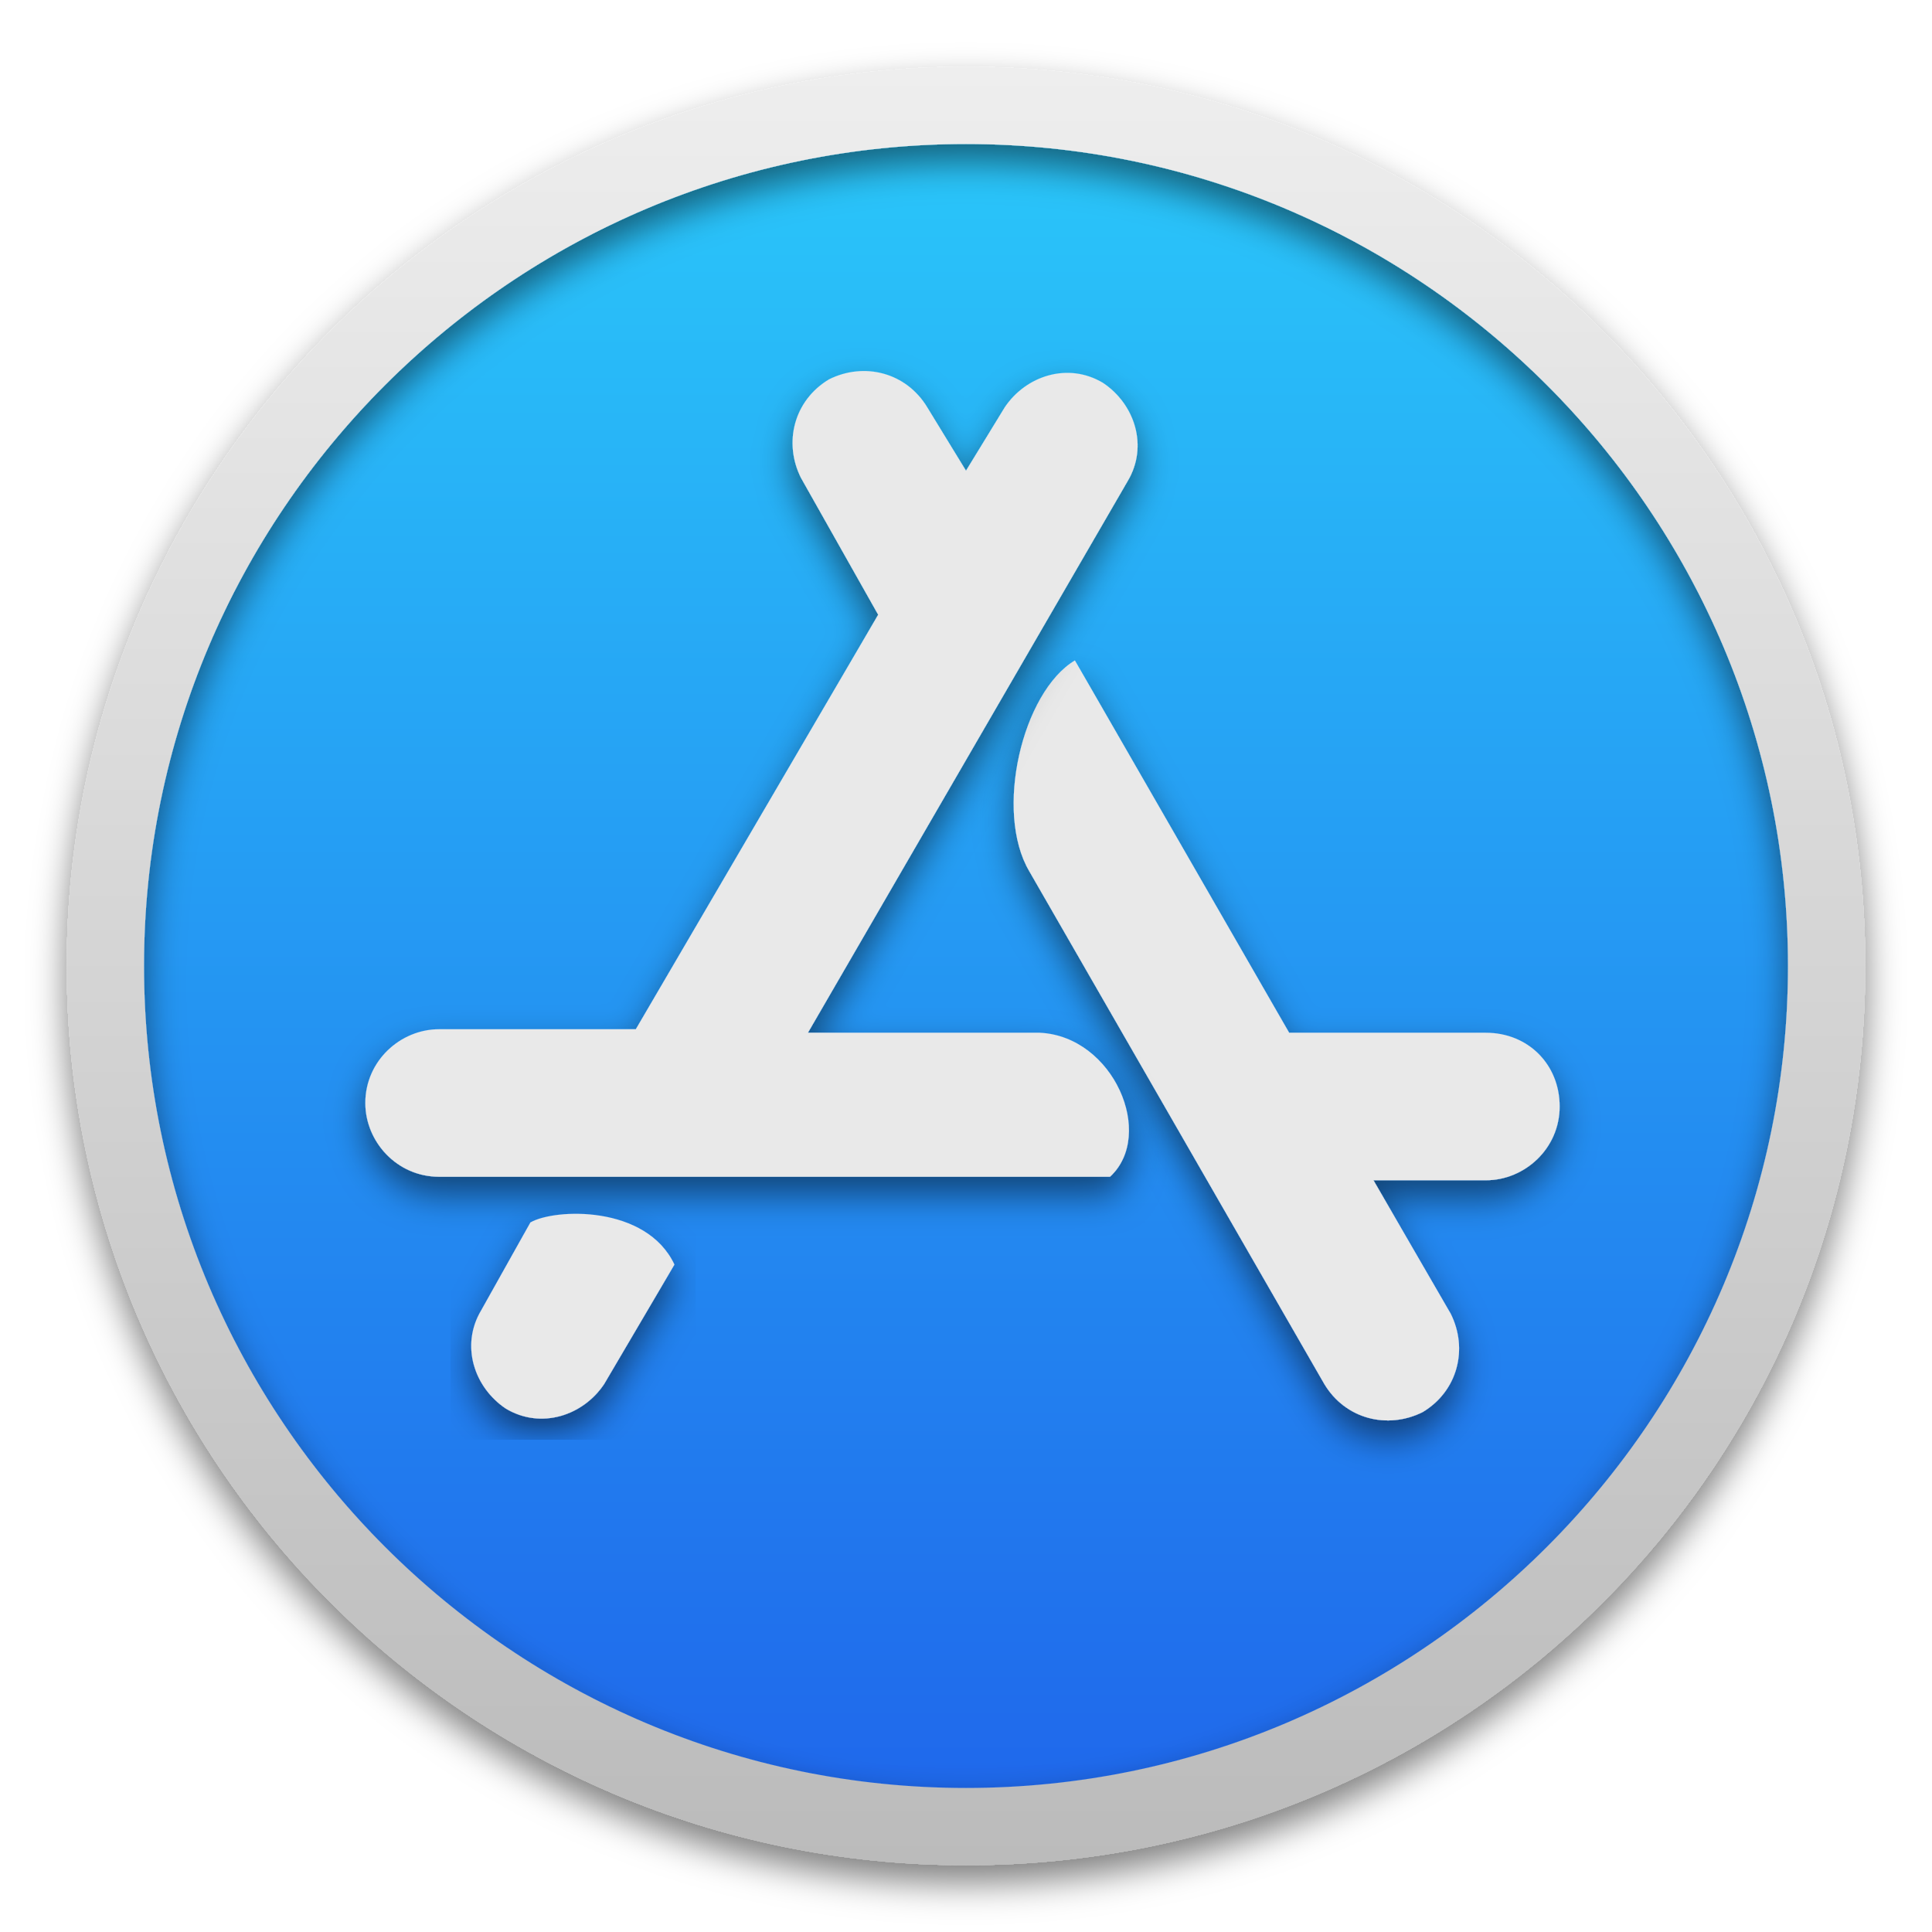
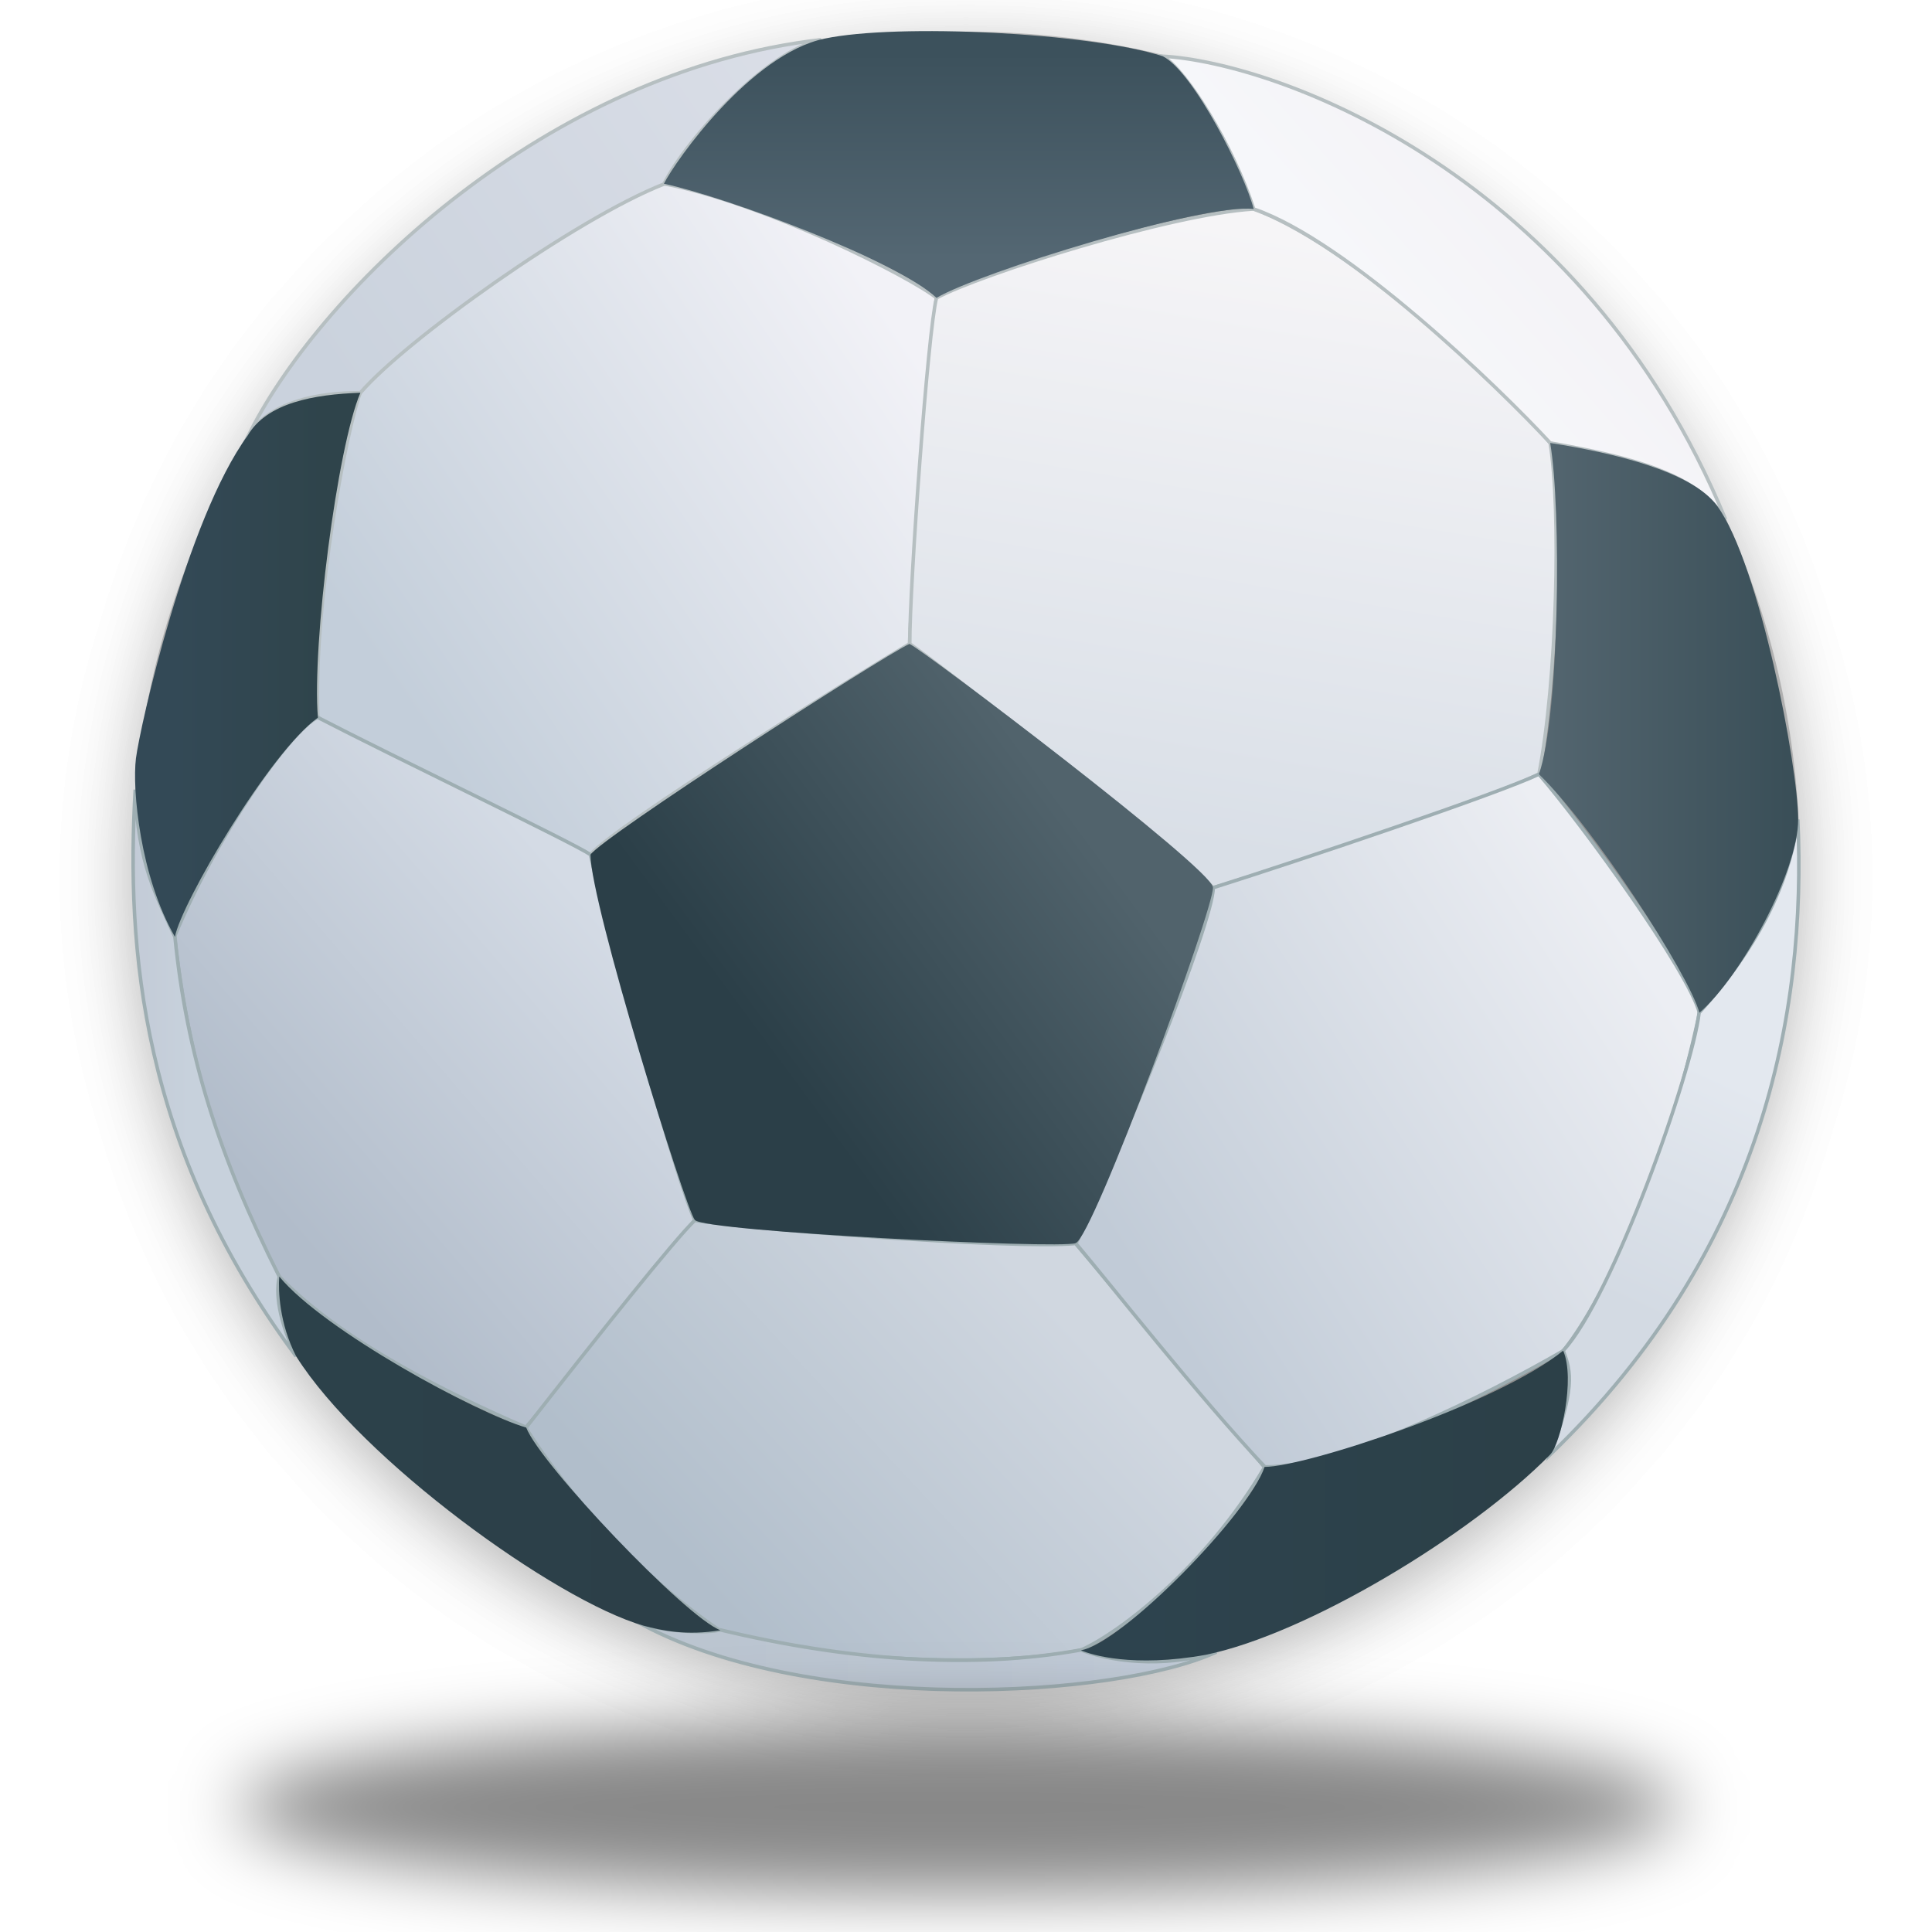
<svg xmlns="http://www.w3.org/2000/svg" viewBox="0 0 55 55">
  <style type="text/css">
- 		.st0{fill:url(#SVGID_1_);}
- 		.st1{fill:url(#SVGID_2_);filter:url(#defapp-filter-1);}
- 		.st2{fill:#E9E9E9;filter:url(#defapp-filter-1);}
+ 		.st0{fill:url(#SVGID_1_);stroke:#B6BFC1;stroke-width:0.1;stroke-miterlimit:10;}
+ 		.st1{fill:url(#SVGID_2_);stroke:#B6BFC1;stroke-width:0.1;stroke-miterlimit:10;}
+ 		.st2{fill:url(#SVGID_3_);stroke:#9EAEB2;stroke-width:0.1;stroke-miterlimit:10;}
+ 		.st3{fill:url(#SVGID_4_);stroke:#9EAEB2;stroke-width:0.1;stroke-miterlimit:10;}
+ 		.st4{fill:url(#SVGID_5_);stroke:#9EAEB2;stroke-width:0.1;stroke-miterlimit:10;}
+ 		.st5{fill:url(#SVGID_6_);stroke:#9EAEB2;stroke-width:0.1;stroke-miterlimit:10;}
+ 		.st6{fill:url(#SVGID_7_);stroke:#9EAEB2;stroke-width:0.1;stroke-miterlimit:10;}
+ 		.st7{fill:url(#SVGID_8_);stroke:#B6BFC1;stroke-width:0.1;stroke-miterlimit:10;}
+ 		.st8{fill:url(#SVGID_9_);stroke:#B6BFC1;stroke-width:0.1;stroke-miterlimit:10;}
+ 		.st9{fill:url(#SVGID_10_);stroke:#9EAEB2;stroke-width:0.1;stroke-miterlimit:10;}
+ 		.st10{fill:url(#SVGID_11_);}
+ 		.st11{fill:url(#SVGID_12_);}
+ 		.st12{fill:url(#SVGID_13_);}
+ 		.st13{fill:url(#SVGID_14_);}
+ 		.st14{fill:url(#SVGID_15_);}
+ 		.st15{fill:url(#SVGID_16_);}
+ 		.st16{fill:#0007;filter:blur(1px);}
+ 		.st17{fill:#0003;filter:url(#dropshadow);}
	</style>
-   <linearGradient id="SVGID_1_" gradientUnits="userSpaceOnUse" x1="27.5" y1="2.999" x2="27.5" y2="52.001">
-     <stop offset="0" style="stop-color:#2AC8FA" />
-     <stop offset="1" style="stop-color:#1F66EB" />
-   </linearGradient>
-   <linearGradient id="SVGID_2_" gradientUnits="userSpaceOnUse" x1="27.5" y1="1.934" x2="27.5" y2="53.066">
-     <stop offset="0" style="stop-color:#eee" />
-     <stop offset="1" style="stop-color:#bbb" />
-   </linearGradient>
-   <filter filterUnits="objectBoundingBox" id="defapp-filter-1">
+   <filter filterUnits="objectBoundingBox" id="dropshadow">
    <feOffset dx="0" dy=".5" in="SourceAlpha" result="defappShadowOffsetOuter1" />
-     <feGaussianBlur stdDeviation=".5" in="defappShadowOffsetOuter1" result="defappShadowBlurOuter1" />
-     <feColorMatrix values="0 0 0 0 0   0 0 0 0 0   0 0 0 0 0  0 0 0 0.5 0" type="matrix" in="defappShadowBlurOuter1" result="defappShadowMatrixOuter1" />
+     <feGaussianBlur stdDeviation="1" in="defappShadowOffsetOuter1" result="defappShadowBlurOuter1" />
+     <feColorMatrix values="0 0 0 0 0   0 0 0 0 0   0 0 0 0 0  0 0 0 1.5 0" type="matrix" in="defappShadowBlurOuter1" result="defappShadowMatrixOuter1" />
    <feMerge>
      <feMergeNode in="defappShadowMatrixOuter1" />
      <feMergeNode in="SourceGraphic" />
    </feMerge>
  </filter>
-   <circle class="st0" cx="27.5" cy="27.5" r="24.5" />
-   <path class="st1" d="M27.5,1.9C13.4,1.9,1.9,13.4,1.9,27.5s11.4,25.6,25.6,25.6s25.6-11.4,25.6-25.6S41.6,1.9,27.5,1.9z M27.5,50.9 c-12.9,0-23.4-10.5-23.4-23.4S14.6,4.1,27.5,4.1s23.4,10.5,23.4,23.4S40.4,50.9,27.5,50.9z" />
-   <path class="st2" d="M42.3,29.4h-5.6l-6.1-10.6c-1.5,0.9-2.3,4.3-1.3,6l8.4,14.6c0.6,1,1.8,1.3,2.8,0.8c1-0.6,1.3-1.8,0.8-2.8 l-2.2-3.8h3.2c1.1,0,2.1-0.9,2.1-2.1C44.4,30.3,43.5,29.4,42.3,29.4z" />
-   <path class="st2" d="M29.6,29.4H23l9.1-15.7c0.6-1,0.2-2.2-0.7-2.8c-1-0.6-2.2-0.2-2.8,0.7l-1.1,1.8l-1.1-1.8 c-0.6-1-1.8-1.3-2.8-0.8c-1,0.6-1.3,1.8-0.8,2.8l2.2,3.9l-6.9,11.8h-5.6c-1.1,0-2.1,0.9-2.1,2.1c0,1.1,0.9,2.1,2.1,2.1h19.1 C32.9,32.3,31.7,29.5,29.6,29.4z" />
-   <path class="st2" d="M15.1,34.8l-1.4,2.5c-0.6,1-0.2,2.2,0.7,2.8c1,0.6,2.2,0.2,2.8-0.7l2-3.4C18.4,34.3,15.8,34.4,15.1,34.8z" />
+   <ellipse class="st17" cx="27.5" cy="24.48" rx="23.73" ry="23.58" />
+   <g>
+     <linearGradient id="SVGID_1_" gradientUnits="userSpaceOnUse" x1="11" y1="19.254" x2="25.593" y2="9.365">
+       <stop offset="0" style="stop-color:#C3CEDA" />
+       <stop offset="1" style="stop-color:#F2F2F7" />
+     </linearGradient>
+     <path class="st0" d="M26.66,8.48c-0.28,1.68-0.74,8.94-0.77,9.85c-1.43,0.85-8.42,5.2-9.08,6c-2.01-1.07-6.66-3.06-7.76-3.91    c-0.14-3.28,0.83-8.28,1.21-9.25c1.51-1.73,6.85-5.48,8.64-5.94C21.79,5.78,25.95,7.9,26.66,8.48z" />
+     <linearGradient id="SVGID_2_" gradientUnits="userSpaceOnUse" x1="33.767" y1="24.021" x2="36.666" y2="6.702">
+       <stop offset="0" style="stop-color:#D9DFE7" />
+       <stop offset="1" style="stop-color:#F6F5F7" />
+     </linearGradient>
+     <path class="st1" d="M26.66,8.48c1.21-0.66,6.66-2.39,9.03-2.53c3.19,1.17,8.04,6.11,8.44,6.66c0.31,1.9,0.2,6.76-0.32,9.43    c-2.06,0.97-8.67,3.06-9.27,3.23c-2.24-2.06-7.87-6.4-8.64-6.94C25.89,16.71,26.42,9.36,26.66,8.48z" />
+     <linearGradient id="SVGID_3_" gradientUnits="userSpaceOnUse" x1="7.641" y1="34.276" x2="17.1" y2="26.128">
+       <stop offset="0" style="stop-color:#B1BCCA" />
+       <stop offset="1" style="stop-color:#D4DBE5" />
+     </linearGradient>
+     <path class="st2" d="M16.81,24.33c0.56,2.69,2.57,9.58,2.97,10.4c-1.49,2.02-4.44,5.49-4.81,5.9c-2.14-0.92-5.27-2.45-7.03-4.3    c-1.68-3.05-2.59-6.25-2.97-9.67c1.2-2.91,3.3-5.86,4.07-6.24C11.26,21.57,16.33,24,16.81,24.33z" />
+     <linearGradient id="SVGID_4_" gradientUnits="userSpaceOnUse" x1="20.465" y1="45.614" x2="29.739" y2="36.947">
+       <stop offset="0" style="stop-color:#B1BECB" />
+       <stop offset="1" style="stop-color:#D0D7E0" />
+     </linearGradient>
+     <path class="st3" d="M19.78,34.74c1.23,0.22,9.03,0.83,10.84,0.66c1.86,2.19,4.77,5.67,5.38,6.37c-1.7,2.88-4.15,4.73-5.24,5.21    c-2.87,0.56-7.75,0.22-10.26-0.56c-2.19-1.46-4.34-3.87-5.53-5.77C17.04,38,19.22,35.27,19.78,34.74z" />
+     <linearGradient id="SVGID_5_" gradientUnits="userSpaceOnUse" x1="32.423" y1="36.452" x2="46.66" y2="27.236">
+       <stop offset="0" style="stop-color:#C1CBD7" />
+       <stop offset="1" style="stop-color:#ECEEF3" />
+     </linearGradient>
+     <path class="st4" d="M30.63,35.4c1.31-2.73,3.89-9.11,3.91-10.13c2.56-0.81,8.09-2.67,9.27-3.23c1.31,1.52,4.24,5.59,4.57,6.79    c-0.88,4.21-2.63,8.05-3.87,9.62c-2.18,1.26-6.26,3.32-8.5,3.31C34.12,39.75,31.65,36.61,30.63,35.4z" />
+     <linearGradient id="SVGID_6_" gradientUnits="userSpaceOnUse" x1="18.316" y1="47.195" x2="34.624" y2="47.195">
+       <stop offset="0" style="stop-color:#BAC4CF" />
+       <stop offset="1" style="stop-color:#C1CBD8" />
+     </linearGradient>
+     <path class="st5" d="M30.77,46.97c1.12,0.42,2.64,0.45,3.86,0.06c-2.88,1.32-11.46,1.79-16.31-0.76c0.96,0.2,1.76,0.22,2.19,0.13    C24.13,47.27,27.7,47.53,30.77,46.97z" />
+     <linearGradient id="SVGID_7_" gradientUnits="userSpaceOnUse" x1="3.787" y1="30.542" x2="5.408" y2="30.542">
+       <stop offset="0" style="stop-color:#C3CBD7" />
+       <stop offset="1" style="stop-color:#C7D1DC" />
+     </linearGradient>
+     <path class="st6" d="M8.43,38.61c-0.61-1.27-0.54-1.97-0.48-2.27c-1.72-3.42-2.64-6.33-2.97-9.67c-0.54-1.21-1.05-2.06-1.13-4.19    C3.59,26.97,4,32.66,8.43,38.61z" />
+     <linearGradient id="SVGID_8_" gradientUnits="userSpaceOnUse" x1="9.028" y1="10.142" x2="22.43" y2="0.958">
+       <stop offset="0" style="stop-color:#CAD2DD" />
+       <stop offset="1" style="stop-color:#DADEE7" />
+     </linearGradient>
+     <path class="st7" d="M10.26,11.18c-1.22,0-2.45,0.25-3.13,1.1C9.2,8.21,15.58,2.02,23.38,1.13c-1.5,0.29-3.81,2.78-4.48,4.11    C16.38,6.23,11.53,9.7,10.26,11.18z" />
+     <linearGradient id="SVGID_9_" gradientUnits="userSpaceOnUse" x1="39.949" y1="9.229" x2="43.001" y2="6.506">
+       <stop offset="0" style="stop-color:#F6F7FA" />
+       <stop offset="1" style="stop-color:#F4F3F7" />
+     </linearGradient>
+     <path class="st8" d="M33.1,1.6c3.3,0.19,11.97,3.36,16.02,13.18c-0.82-1.32-2.75-1.77-4.99-2.17c-1.45-1.57-5.77-5.75-8.44-6.66    C35.1,4.14,33.79,2.02,33.1,1.6z" />
+     <linearGradient id="SVGID_10_" gradientUnits="userSpaceOnUse" x1="46.185" y1="37.118" x2="49.203" y2="30.709">
+       <stop offset="0" style="stop-color:#D3DAE3" />
+       <stop offset="1" style="stop-color:#E3E8EF" />
+     </linearGradient>
+     <path class="st9" d="M44.13,41.41c0.7-1.88,0.61-2.34,0.37-2.96c1.4-1.5,3.67-7.91,3.87-9.62c1.2-1.34,2.51-3.19,2.81-5.5    C51.43,28.83,50.2,35.57,44.13,41.41z" />
+   </g>
+   <g>
+     <linearGradient id="SVGID_11_" gradientUnits="userSpaceOnUse" x1="22.456" y1="30.774" x2="31.312" y2="24.23">
+       <stop offset="0" style="stop-color:#2B3F48" />
+       <stop offset="1" style="stop-color:#51636C" />
+     </linearGradient>
+     <path class="st10" d="M25.89,18.33c-0.83,0.39-8.75,5.5-9.08,6c0,1.38,2.7,10.07,2.97,10.4c0.28,0.33,10.35,0.83,10.84,0.66    c0.5-0.17,3.96-9.58,3.91-10.13S26.28,18.5,25.89,18.33z" />
+     <linearGradient id="SVGID_12_" gradientUnits="userSpaceOnUse" x1="27.296" y1="7.355" x2="27.296" y2="1.524">
+       <stop offset="0" style="stop-color:#546773" />
+       <stop offset="1" style="stop-color:#3C515C" />
+     </linearGradient>
+     <path class="st11" d="M26.66,8.48c1.21-0.72,7.6-2.7,9.03-2.53c-0.26-1.01-1.71-3.91-2.59-4.35c-2.09-0.67-7.54-0.94-9.63-0.5    s-4.24,3.47-4.57,4.13C20.72,5.62,25.56,7.43,26.66,8.48z" />
+     <linearGradient id="SVGID_13_" gradientUnits="userSpaceOnUse" x1="5.035" y1="18.921" x2="9.189" y2="18.921">
+       <stop offset="0" style="stop-color:#334956" />
+       <stop offset="1" style="stop-color:#2F444B" />
+     </linearGradient>
+     <path class="st12" d="M10.26,11.18c-0.66,1.54-1.38,7.16-1.21,9.25c-1.38,0.99-3.9,5.3-4.07,6.24c-0.99-1.71-1.22-4.2-1.11-5.08    S5.3,14.8,7.05,12.4C7.6,11.46,8.94,11.23,10.26,11.18z" />
+     <linearGradient id="SVGID_14_" gradientUnits="userSpaceOnUse" x1="9.651" y1="41.41" x2="19.213" y2="41.41">
+       <stop offset="0" style="stop-color:#2C414A" />
+       <stop offset="1" style="stop-color:#2C3F48" />
+     </linearGradient>
+     <path class="st13" d="M7.95,36.34c1.27,1.54,5.64,3.9,7.03,4.3c0.4,1.04,4.54,5.4,5.53,5.77c-0.96,0.16-1.67,0.01-2.19-0.13    c-2.51-0.72-8.04-4.73-9.89-7.67C7.95,37.67,7.92,36.74,7.95,36.34z" />
+     <linearGradient id="SVGID_15_" gradientUnits="userSpaceOnUse" x1="32.236" y1="42.859" x2="43.19" y2="42.859">
+       <stop offset="0" style="stop-color:#2D434E" />
+       <stop offset="1" style="stop-color:#2C4048" />
+     </linearGradient>
+     <path class="st14" d="M36,41.76c1.15,0,6.63-1.79,8.5-3.31c0.35,0.8-0.07,2.65-0.37,2.96c-2.24,2.28-6.92,5.11-9.81,5.7    c-2.06,0.37-3.26,0-3.55-0.13C31.94,46.79,35.55,43.1,36,41.76z" />
+     <linearGradient id="SVGID_16_" gradientUnits="userSpaceOnUse" x1="43.807" y1="20.719" x2="51.183" y2="20.719">
+       <stop offset="0" style="stop-color:#546670" />
+       <stop offset="1" style="stop-color:#394E57" />
+     </linearGradient>
+     <path class="st15" d="M44.13,12.61c0.32,1.84,0.27,7.75-0.32,9.43c1.55,1.5,4.25,5.66,4.57,6.79c1.2-1.04,2.81-4.03,2.81-5.5    c0-1.5-1.1-7.27-2.3-8.92C48.15,13.39,45.84,12.88,44.13,12.61z" />
+   </g>
+   <ellipse id="shadow" class="st16" cx="27.3" cy="51.45" rx="20.53" ry="2.45" />
</svg>
